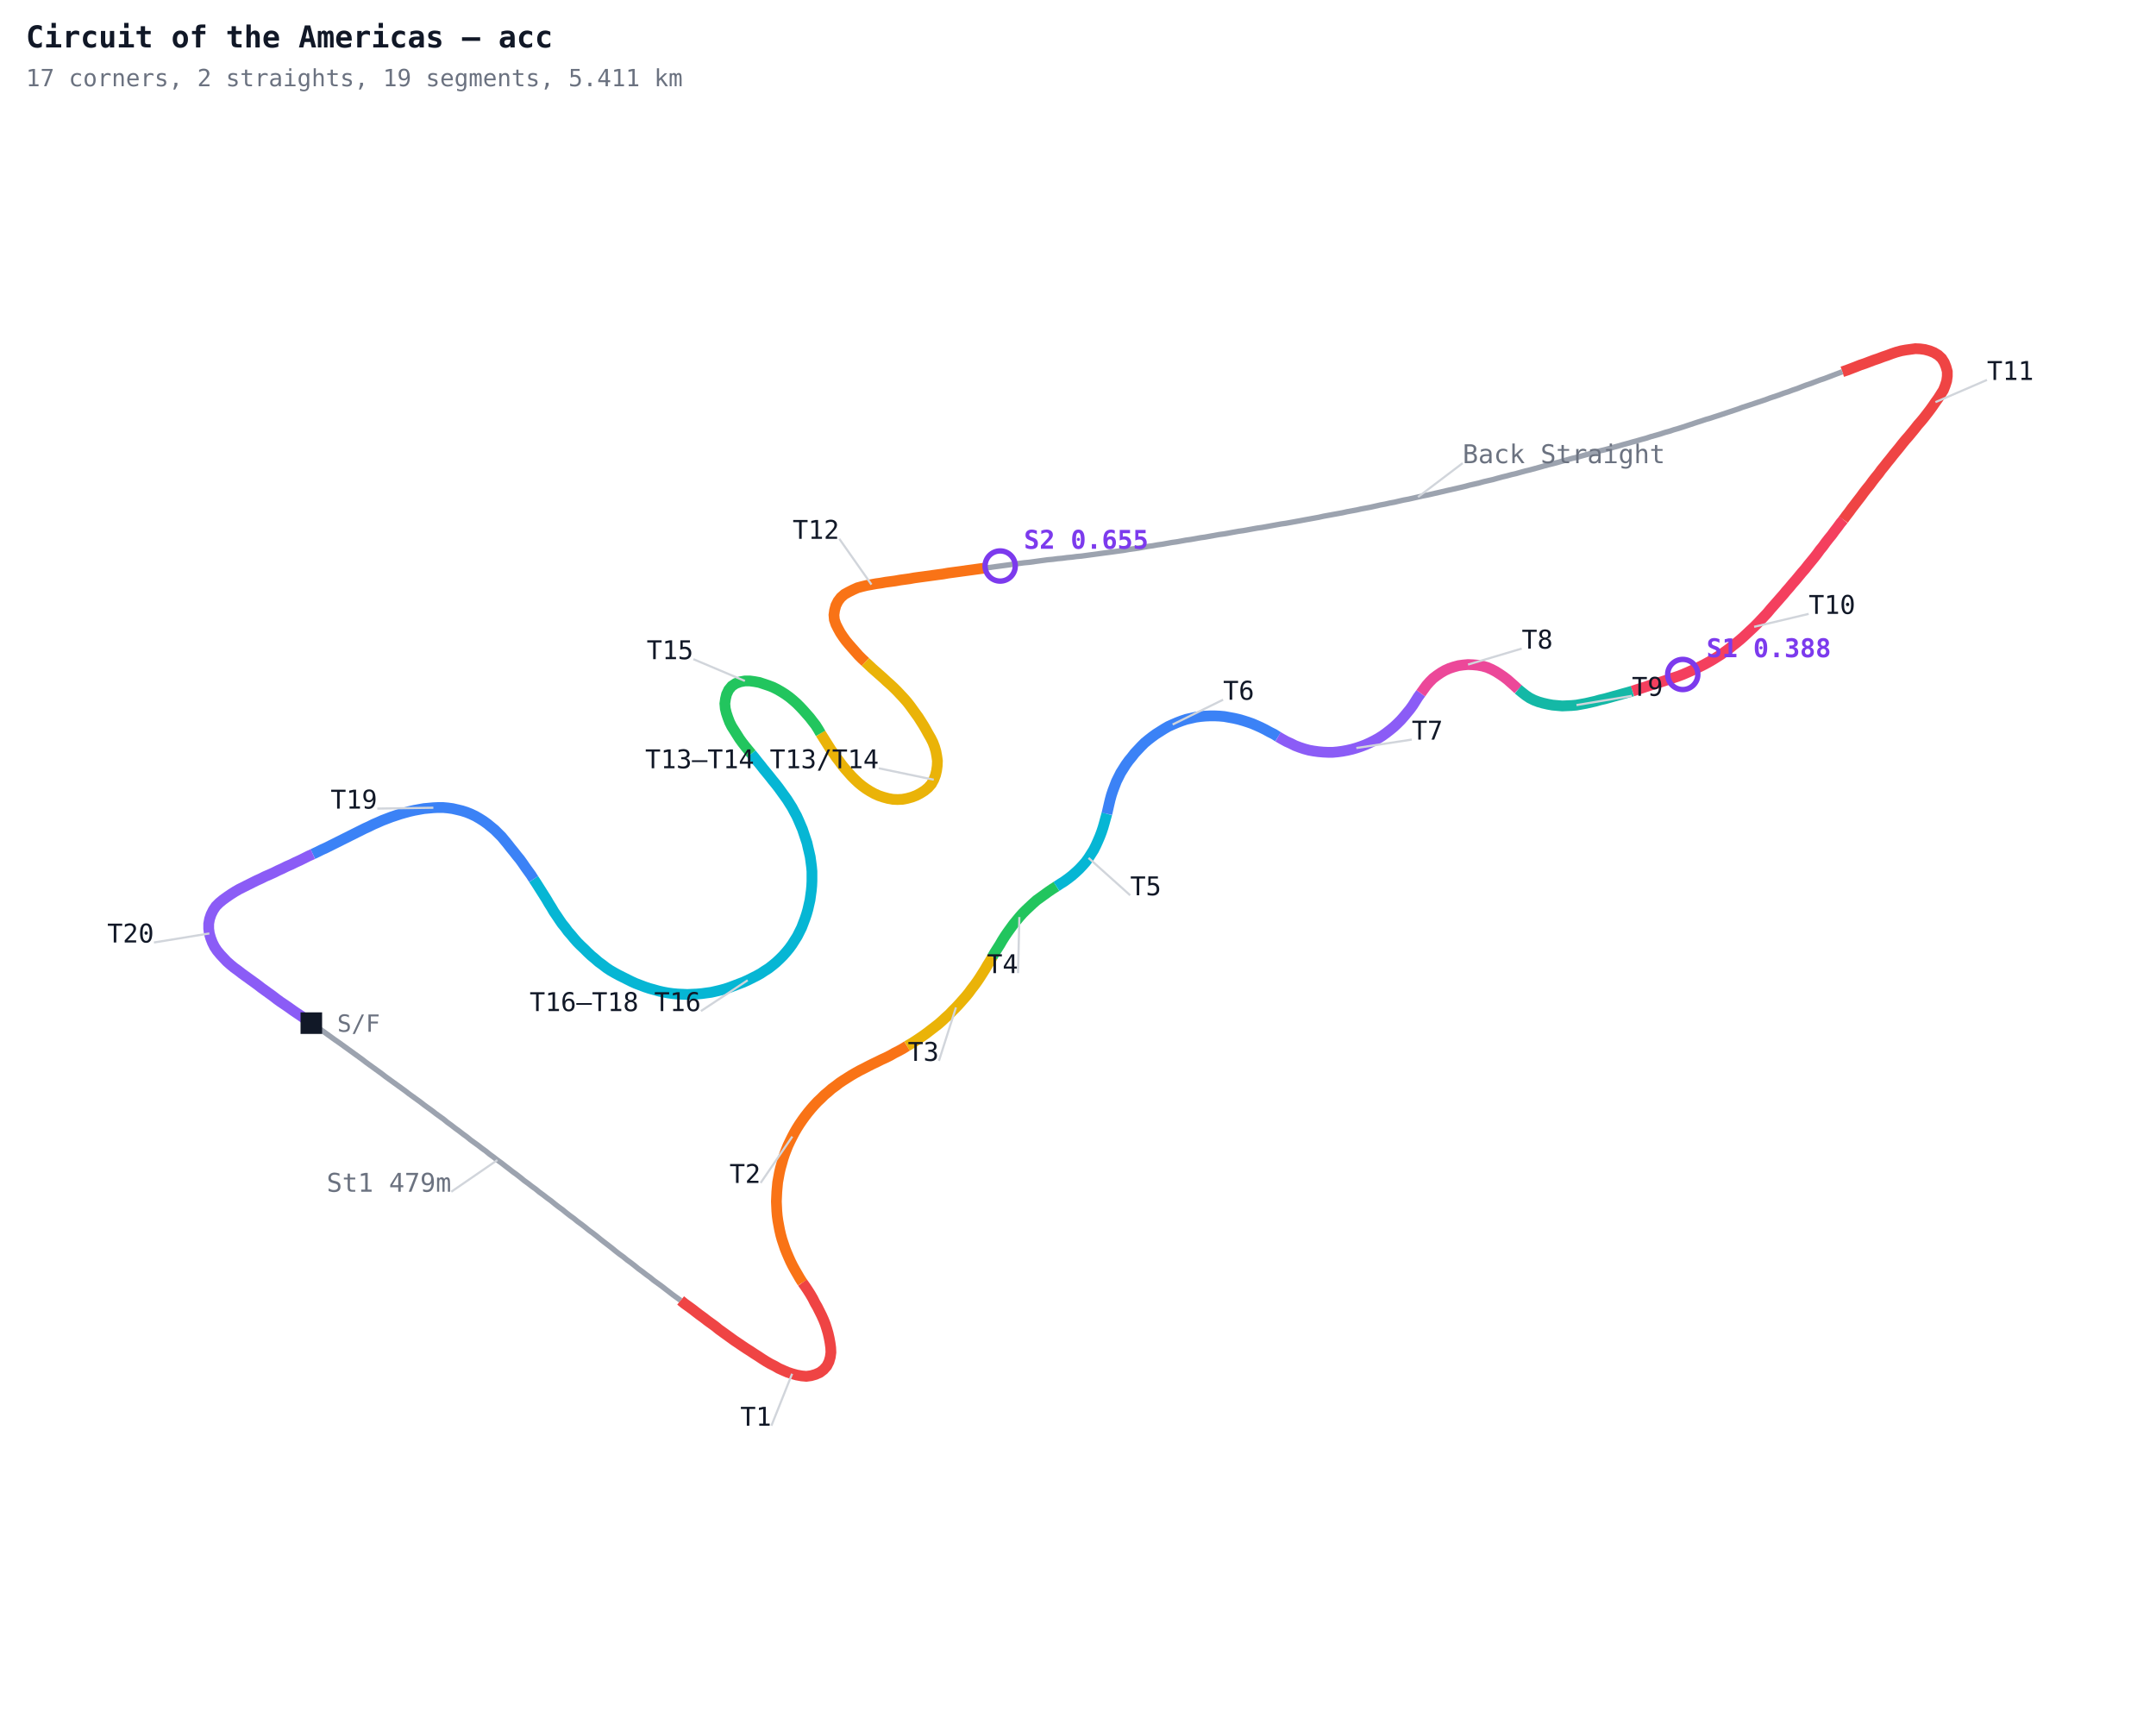
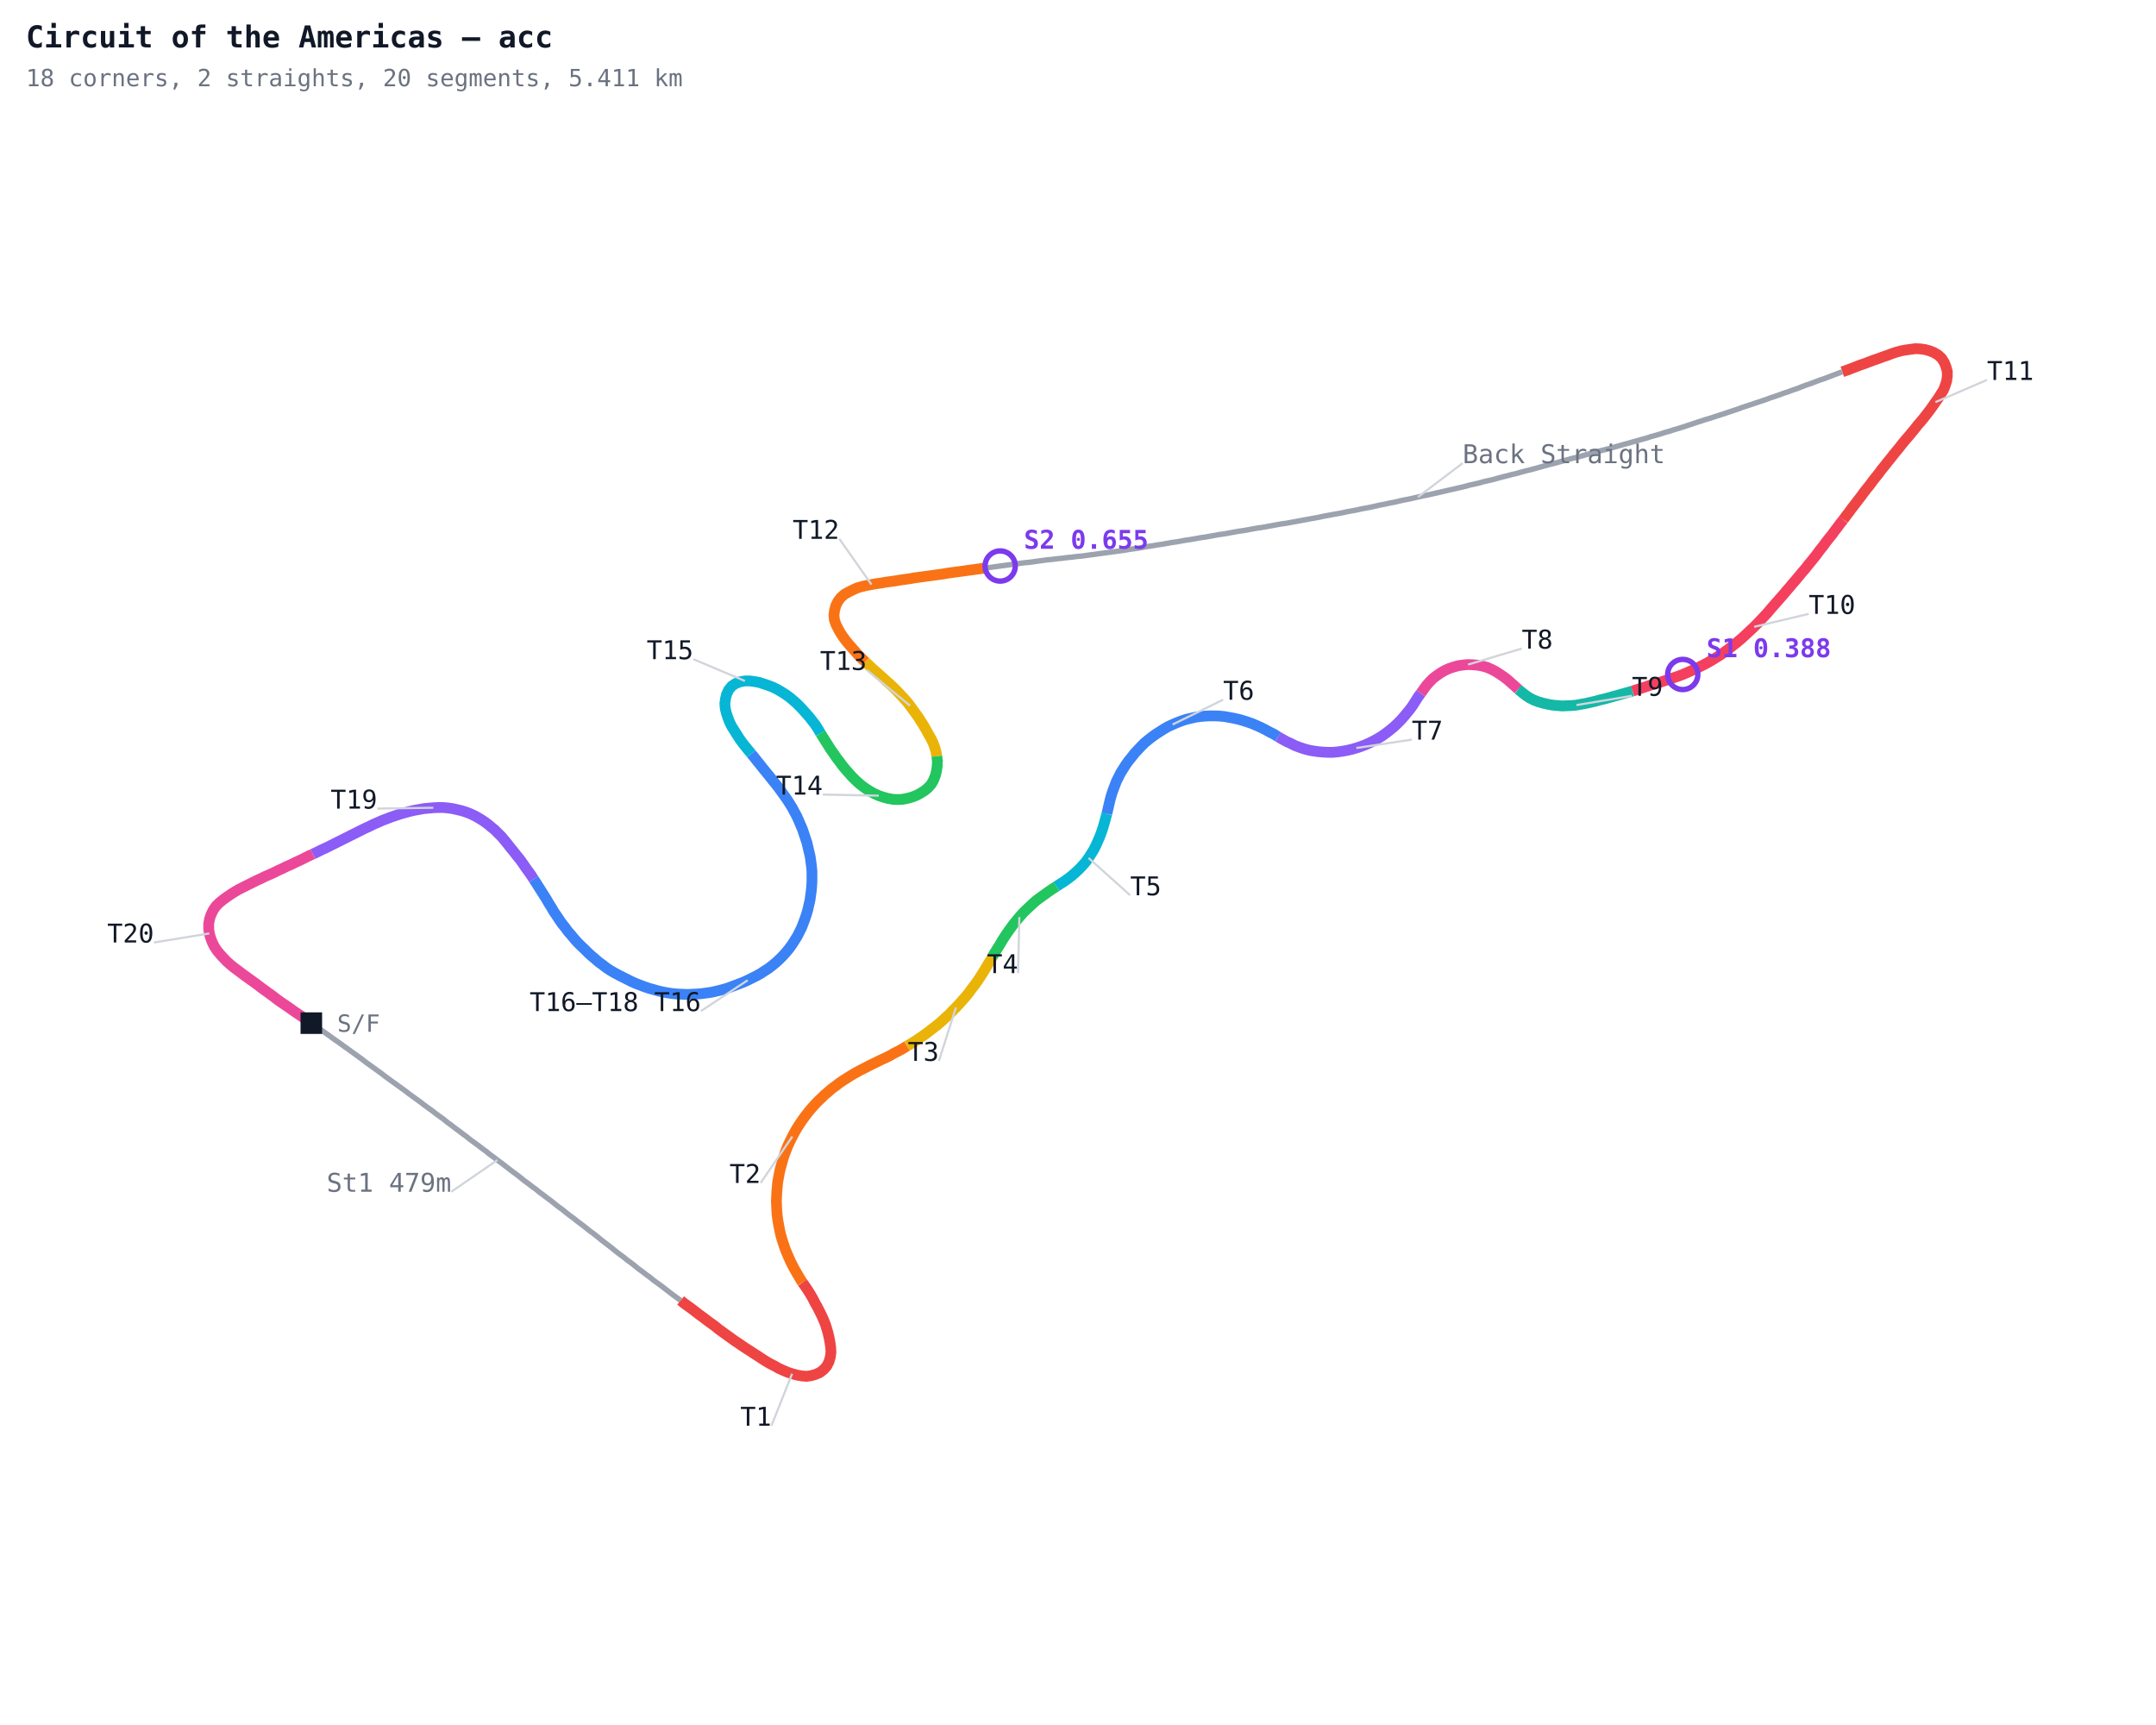
<svg xmlns="http://www.w3.org/2000/svg" width="1000" height="800" viewBox="0 0 1000 800">
  <defs>
    <style>
      .name { font-family: monospace; font-size: 12px; }
      .sector { font-family: monospace; font-size: 12px; fill: #7c3aed; font-weight: bold; }
      .title { font-family: monospace; font-size: 14px; fill: #111827; font-weight: bold; }
      .sub { font-family: monospace; font-size: 11px; fill: #6b7280; }
    </style>
  </defs>
  <rect width="1000" height="800" fill="#ffffff" />
  <polyline fill="none" stroke="#9ca3af" stroke-width="2.5" points="144.4,474.5 146.2,475.8 148.0,477.0 149.9,478.3 151.7,479.6 153.5,480.9 155.3,482.2 157.2,483.5 159.0,484.8 160.8,486.1 162.6,487.4 164.4,488.7 166.2,490.0 168.0,491.3 169.8,492.7 171.6,494.0 173.4,495.3 175.2,496.6 177.0,497.9 178.8,499.3 180.6,500.6 182.4,501.9 184.2,503.2 186.0,504.5 187.8,505.8 189.6,507.2 191.4,508.5 193.2,509.8 195.0,511.1 196.8,512.5 198.6,513.8 200.4,515.1 202.2,516.5 204.0,517.8 205.8,519.1 207.5,520.5 209.3,521.8 211.1,523.2 212.9,524.5 214.7,525.9 216.5,527.2 218.2,528.6 220.0,529.9 221.8,531.2 223.6,532.6 225.4,533.9 227.1,535.3 228.9,536.6 230.7,538.0 232.5,539.3 234.3,540.7 236.0,542.0 237.8,543.4 239.6,544.7 241.4,546.1 243.1,547.5 244.9,548.8 246.7,550.2 248.5,551.5 250.2,552.9 252.0,554.2 253.8,555.6 255.6,556.9 257.3,558.3 259.1,559.7 260.9,561.0 262.6,562.4 264.4,563.8 266.2,565.1 267.9,566.5 269.7,567.8 271.5,569.2 273.2,570.6 275.0,571.9 276.8,573.3 278.5,574.7 280.3,576.1 282.0,577.4 283.8,578.8 285.5,580.2 287.3,581.6 289.1,582.9 290.8,584.3 292.6,585.6 294.4,587.0 296.1,588.4 297.9,589.7 299.7,591.1 301.5,592.4 303.2,593.8 305.0,595.1 306.8,596.4 308.6,597.8 310.3,599.1 312.1,600.5 313.9,601.8 315.7,603.1" />
  <polyline fill="none" stroke="#ef4444" stroke-width="5" points="315.7,603.1 317.4,604.5 319.2,605.8 321.0,607.1 322.8,608.5 324.5,609.8 326.3,611.1 328.1,612.5 329.9,613.8 331.7,615.1 333.4,616.5 335.2,617.8 337.0,619.1 338.8,620.4 340.6,621.7 342.4,622.9 344.3,624.2 346.1,625.4 348.0,626.6 349.8,627.8 351.7,629.0 353.5,630.2 355.4,631.4 357.3,632.5 359.3,633.5 361.2,634.6 363.2,635.5 365.3,636.4 367.4,637.1 369.6,637.7 371.8,638.1 374.0,638.3 376.2,638.0 378.3,637.4 380.3,636.5 382.0,635.2 383.5,633.5 384.5,631.5 385.1,629.4 385.4,627.2 385.3,625.0 385.0,622.8 384.6,620.6 384.1,618.4 383.5,616.3 382.8,614.1 382.0,612.1 381.1,610.1 380.1,608.1 379.1,606.1 378.0,604.2 377.0,602.2 375.9,600.3 374.7,598.4 373.5,596.6 372.2,594.8" />
  <polyline fill="none" stroke="#f97316" stroke-width="5" points="372.2,594.8 371.0,592.9 369.9,591.0 368.8,589.1 367.7,587.1 366.7,585.1 365.8,583.1 364.9,581.0 364.1,579.0 363.4,576.9 362.7,574.8 362.1,572.6 361.6,570.4 361.2,568.3 360.8,566.1 360.5,563.9 360.3,561.6 360.2,559.4 360.1,557.2 360.2,555.0 360.3,552.7 360.5,550.5 360.7,548.3 361.1,546.1 361.5,543.9 362.0,541.7 362.6,539.6 363.2,537.4 363.9,535.3 364.7,533.2 365.5,531.2 366.5,529.1 367.5,527.1 368.5,525.2 369.6,523.3 370.8,521.4 372.1,519.5 373.4,517.7 374.8,515.9 376.2,514.2 377.7,512.5 379.2,510.9 380.8,509.4 382.4,507.8 384.1,506.4 385.8,504.9 387.6,503.6 389.4,502.2 391.2,501.0 393.1,499.8 395.0,498.6 396.9,497.5 398.9,496.4 400.9,495.4 402.8,494.4 404.8,493.4 406.9,492.4 408.9,491.4 410.9,490.5 412.9,489.5 414.8,488.4 416.8,487.4 418.8,486.3 420.7,485.1" />
  <polyline fill="none" stroke="#eab308" stroke-width="5" points="420.7,485.1 422.6,484.0 424.5,482.8 426.3,481.6 428.2,480.3 430.0,479.0 431.8,477.6 433.5,476.3 435.3,474.9 437.0,473.4 438.6,471.9 440.3,470.4 441.8,468.8 443.4,467.2 444.9,465.6 446.4,463.9 447.9,462.2 449.3,460.5 450.6,458.7 452.0,456.9 453.3,455.1 454.5,453.3 455.7,451.4 456.9,449.5 458.0,447.6 459.2,445.7 460.3,443.7" />
  <polyline fill="none" stroke="#22c55e" stroke-width="5" points="460.3,443.7 461.4,441.8 462.6,439.9 463.8,438.0 464.9,436.1 466.1,434.2 467.4,432.3 468.7,430.5 470.0,428.7 471.4,427.0 472.8,425.3 474.3,423.6 475.9,422.0 477.5,420.5 479.1,419.0 480.8,417.5 482.6,416.2 484.4,414.9 486.2,413.6 488.1,412.3 490.0,411.1" />
  <polyline fill="none" stroke="#06b6d4" stroke-width="5" points="490.0,411.1 491.8,409.9 493.7,408.7 495.5,407.4 497.3,406.0 499.0,404.5 500.6,403.0 502.1,401.4 503.6,399.7 504.9,397.9 506.1,396.0 507.3,394.1 508.3,392.1 509.2,390.1 510.1,388.0 510.9,385.9 511.6,383.8 512.2,381.7 512.8,379.5 513.4,377.4" />
  <polyline fill="none" stroke="#3b82f6" stroke-width="5" points="513.4,377.4 513.9,375.2 514.4,373.0 514.9,370.9 515.5,368.7 516.2,366.6 517.0,364.5 517.8,362.4 518.8,360.4 519.8,358.4 521.0,356.5 522.2,354.6 523.5,352.8 524.9,351.1 526.3,349.3 527.8,347.7 529.3,346.1 530.9,344.5 532.6,343.1 534.4,341.7 536.2,340.4 538.1,339.2 540.0,338.0 541.9,336.9 543.9,336.0 546.0,335.1 548.1,334.3 550.2,333.6 552.4,333.1 554.6,332.6 556.8,332.3 559.0,332.1 561.2,332.0 563.5,332.0 565.7,332.1 567.9,332.3 570.1,332.7 572.3,333.1 574.5,333.6 576.6,334.2 578.8,334.9 580.8,335.6 582.9,336.5 584.9,337.4 586.9,338.4 588.9,339.5 590.9,340.5 592.8,341.7" />
  <polyline fill="none" stroke="#8b5cf6" stroke-width="5" points="592.8,341.7 594.7,342.8 596.7,343.9 598.7,344.8 600.7,345.8 602.8,346.6 604.9,347.3 607.1,347.9 609.3,348.3 611.5,348.6 613.7,348.8 615.9,348.9 618.2,348.9 620.4,348.7 622.6,348.4 624.8,348.0 627.0,347.5 629.1,346.9 631.2,346.2 633.3,345.4 635.3,344.5 637.3,343.5 639.3,342.4 641.2,341.2 643.0,339.9 644.8,338.5 646.5,337.1 648.1,335.6 649.7,334.0 651.2,332.3 652.6,330.6 654.0,328.9 655.3,327.1 656.5,325.2 657.7,323.3 659.0,321.5" />
  <polyline fill="none" stroke="#ec4899" stroke-width="5" points="659.0,321.5 660.3,319.7 661.6,317.9 663.1,316.2 664.7,314.6 666.4,313.3 668.3,312.0 670.2,310.9 672.2,310.0 674.3,309.3 676.5,308.7 678.7,308.4 680.9,308.2 683.2,308.3 685.4,308.5 687.6,308.9 689.7,309.5 691.8,310.4 693.7,311.4 695.6,312.6 697.5,313.9 699.2,315.2 700.9,316.7 702.6,318.2 704.2,319.7" />
  <polyline fill="none" stroke="#14b8a6" stroke-width="5" points="704.2,319.7 705.9,321.1 707.7,322.5 709.5,323.7 711.5,324.7 713.6,325.5 715.7,326.1 717.9,326.6 720.1,327.0 722.3,327.2 724.6,327.4 726.8,327.3 729.0,327.2 731.2,327.0 733.4,326.6 735.6,326.2 737.8,325.7 740.0,325.2 742.1,324.6 744.3,324.1 746.5,323.5 748.6,322.9 750.8,322.3 752.9,321.7 755.1,321.1 757.2,320.5" />
  <polyline fill="none" stroke="#f43f5e" stroke-width="5" points="757.2,320.5 759.3,319.8 761.5,319.1 763.6,318.4 765.7,317.7 767.8,317.1 770.0,316.4 772.1,315.7 774.2,315.0 776.3,314.3 778.4,313.6 780.5,312.8 782.6,311.9 784.6,311.0 786.6,310.1 788.6,309.1 790.6,308.1 792.6,307.0 794.5,305.9 796.4,304.7 798.3,303.5 800.1,302.2 801.9,300.9 803.6,299.5 805.4,298.1 807.1,296.7 808.8,295.2 810.4,293.7 812.0,292.2 813.6,290.7 815.2,289.1 816.7,287.5 818.3,285.8 819.8,284.2 821.2,282.5 822.7,280.8 824.2,279.1 825.6,277.5 827.1,275.8 828.5,274.1 830.0,272.4 831.4,270.7 832.9,269.0 834.3,267.3 835.7,265.6 837.2,263.9 838.6,262.1 840.0,260.4 841.4,258.7 842.8,256.9 844.1,255.1 845.5,253.4 846.8,251.6 848.2,249.8 849.6,248.1 850.9,246.3 852.3,244.5 853.6,242.7 855.0,241.0" />
  <polyline fill="none" stroke="#ef4444" stroke-width="5" points="855.0,241.0 856.3,239.2 857.7,237.4 859.0,235.6 860.4,233.8 861.7,232.1 863.1,230.3 864.4,228.5 865.8,226.7 867.2,225.0 868.5,223.2 869.9,221.4 871.3,219.7 872.6,217.9 874.0,216.2 875.4,214.4 876.8,212.7 878.2,210.9 879.6,209.2 881.0,207.5 882.4,205.7 883.8,204.0 885.3,202.3 886.7,200.6 888.1,198.9 889.5,197.1 891.0,195.4 892.4,193.7 893.8,191.9 895.1,190.2 896.4,188.4 897.7,186.5 899.0,184.7 900.2,182.8 901.4,180.9 902.2,178.9 902.9,176.7 903.2,174.5 903.2,172.3 902.6,170.1 901.8,168.1 900.6,166.2 899.0,164.7 897.0,163.5 895.0,162.7 892.8,162.1 890.6,161.8 888.4,161.7 886.2,162.0 884.0,162.3 881.8,162.7 879.6,163.3 877.5,164.0 875.4,164.8 873.3,165.5 871.2,166.3 869.1,167.0 867.0,167.8 864.9,168.6 862.8,169.3 860.8,170.1 858.7,170.9 856.6,171.7 854.5,172.4" />
  <polyline fill="none" stroke="#9ca3af" stroke-width="2.5" points="854.5,172.4 852.4,173.2 850.3,174.0 848.2,174.8 846.1,175.6 844.0,176.3 841.9,177.1 839.8,177.9 837.7,178.6 835.6,179.4 833.6,180.2 831.5,180.9 829.4,181.7 827.2,182.4 825.1,183.2 823.0,183.9 820.9,184.6 818.8,185.4 816.7,186.1 814.6,186.8 812.5,187.5 810.4,188.2 808.2,188.9 806.1,189.7 804.0,190.4 801.9,191.1 799.8,191.8 797.7,192.5 795.5,193.2 793.4,193.9 791.3,194.5 789.2,195.2 787.0,195.9 784.9,196.6 782.8,197.3 780.7,198.0 778.5,198.7 776.4,199.3 774.3,200.0 772.1,200.6 770.0,201.3 767.9,201.9 765.7,202.5 763.6,203.2 761.4,203.8 759.3,204.4 757.1,205.0 755.0,205.6 752.8,206.2 750.7,206.8 748.5,207.4 746.4,208.0 744.2,208.6 742.1,209.1 739.9,209.7 737.8,210.3 735.6,210.9 733.5,211.5 731.3,212.1 729.1,212.6 727.0,213.2 724.8,213.8 722.7,214.4 720.5,215.0 718.4,215.5 716.2,216.1 714.1,216.7 711.9,217.3 709.7,217.9 707.6,218.4 705.4,219.0 703.3,219.6 701.1,220.1 698.9,220.7 696.8,221.2 694.6,221.8 692.5,222.4 690.3,222.9 688.1,223.4 686.0,224.0 683.8,224.5 681.6,225.0 679.4,225.6 677.3,226.1 675.1,226.6 672.9,227.1 670.7,227.6 668.6,228.1 666.4,228.6 664.2,229.1 662.0,229.6 659.9,230.0 657.7,230.5 655.5,231.0 653.3,231.5 651.1,231.9 648.9,232.4 646.8,232.9 644.6,233.3 642.4,233.8 640.2,234.2 638.0,234.7 635.8,235.2 633.7,235.6 631.5,236.0 629.3,236.5 627.1,236.9 624.9,237.3 622.7,237.8 620.5,238.2 618.3,238.6 616.1,239.0 613.9,239.4 611.7,239.9 609.5,240.3 607.3,240.7 605.1,241.1 603.0,241.5 600.8,241.9 598.6,242.3 596.4,242.7 594.2,243.0 592.0,243.4 589.8,243.8 587.6,244.2 585.4,244.6 583.2,244.9 581.0,245.3 578.8,245.7 576.6,246.1 574.4,246.4 572.2,246.8 570.0,247.2 567.8,247.6 565.5,247.9 563.3,248.3 561.1,248.7 558.9,249.1 556.7,249.4 554.5,249.8 552.3,250.2 550.1,250.5 547.9,250.9 545.7,251.3 543.5,251.6 541.3,252.0 539.1,252.4 536.9,252.7 534.7,253.1 532.5,253.4 530.3,253.8 528.1,254.2 525.9,254.5 523.7,254.8 521.5,255.2 519.3,255.5 517.1,255.8 514.9,256.1 512.6,256.4 510.4,256.7 508.2,257.0 506.0,257.3 503.8,257.6 501.6,257.9 499.3,258.1 497.1,258.4 494.9,258.6 492.7,258.9 490.5,259.1 488.3,259.4 486.0,259.6 483.8,259.9 481.6,260.2 479.4,260.5 477.2,260.8 475.0,261.0 472.7,261.3 470.5,261.6 468.3,261.9 466.1,262.2 463.9,262.5 461.7,262.8 459.5,263.1 457.3,263.4" />
  <polyline fill="none" stroke="#f97316" stroke-width="5" points="457.3,263.4 455.0,263.7 452.8,264.0 450.6,264.3 448.4,264.6 446.2,264.9 444.0,265.2 441.8,265.5 439.6,265.8 437.4,266.2 435.1,266.5 432.9,266.8 430.7,267.1 428.5,267.4 426.3,267.7 424.1,268.0 421.9,268.4 419.7,268.7 417.5,269.0 415.3,269.4 413.1,269.7 410.8,270.0 408.6,270.4 406.4,270.7 404.2,271.1 402.0,271.5 399.9,272.0 397.7,272.6 395.7,273.5 393.7,274.5 391.7,275.6 390.0,277.1 388.7,278.8 387.7,280.8 387.1,283.0 386.8,285.2 387.0,287.4 387.7,289.5 388.7,291.5 389.8,293.5 391.0,295.3 392.3,297.1 393.8,298.9 395.2,300.5 396.7,302.2 398.2,303.9 399.8,305.5 401.4,307.0" />
-   <polyline fill="none" stroke="#eab308" stroke-width="5" points="401.4,307.0 403.0,308.5 404.6,310.0 406.3,311.5 408.0,313.0 409.7,314.5 411.3,316.0 413.0,317.5 414.6,319.0 416.2,320.6 417.7,322.2 419.2,323.8 420.7,325.5 422.1,327.3 423.4,329.1 424.7,330.9 426.0,332.7 427.2,334.6 428.4,336.5 429.5,338.4 430.6,340.4 431.7,342.3 432.7,344.3 433.5,346.4 434.1,348.5 434.5,350.7 434.8,352.9 434.7,355.2 434.4,357.4 433.9,359.5 433.1,361.6 432.0,363.6 430.5,365.3 428.8,366.7 426.9,367.9 425.0,368.9 422.9,369.7 420.7,370.3 418.5,370.7 416.3,370.8 414.1,370.7 411.9,370.3 409.7,369.7 407.6,369.0 405.6,368.1 403.6,367.0 401.7,365.8 399.9,364.5 398.2,363.1 396.6,361.6 395.0,360.0 393.5,358.3 392.0,356.6 390.6,354.9 389.3,353.1 387.9,351.3 386.7,349.5 385.4,347.7 384.2,345.8 383.0,343.9 381.8,342.0 380.6,340.1" />
-   <polyline fill="none" stroke="#22c55e" stroke-width="5" points="380.6,340.1 379.5,338.2 378.3,336.3 376.9,334.5 375.6,332.8 374.1,331.1 372.6,329.4 371.1,327.8 369.5,326.2 367.8,324.7 366.1,323.3 364.3,322.0 362.4,320.8 360.5,319.7 358.5,318.7 356.4,317.9 354.3,317.2 352.2,316.5 350.0,316.1 347.8,315.8 345.5,315.8 343.3,316.2 341.2,317.0 339.4,318.2 338.0,319.9 337.0,322.0 336.5,324.1 336.2,326.3 336.4,328.6 336.9,330.7 337.6,332.8 338.4,334.9 339.4,336.9 340.6,338.8 341.8,340.7 343.0,342.6 344.3,344.4 345.7,346.2 347.1,347.9 348.5,349.6" />
-   <polyline fill="none" stroke="#06b6d4" stroke-width="5" points="348.5,349.6 349.9,351.3 351.3,353.1 352.7,354.8 354.1,356.6 355.5,358.3 356.9,360.0 358.3,361.8 359.7,363.5 361.1,365.3 362.4,367.1 363.7,368.9 365.0,370.7 366.2,372.6 367.4,374.5 368.4,376.4 369.5,378.4 370.4,380.4 371.3,382.5 372.2,384.6 372.9,386.7 373.6,388.8 374.3,390.9 374.8,393.1 375.3,395.2 375.8,397.4 376.1,399.6 376.4,401.9 376.6,404.1 376.6,406.3 376.6,408.6 376.5,410.8 376.3,413.0 376.0,415.2 375.7,417.4 375.2,419.6 374.7,421.8 374.1,423.9 373.4,426.0 372.6,428.1 371.8,430.2 370.8,432.2 369.8,434.2 368.6,436.1 367.4,438.0 366.1,439.8 364.7,441.5 363.2,443.2 361.6,444.8 360.0,446.3 358.3,447.7 356.5,449.1 354.6,450.3 352.8,451.5 350.8,452.6 348.8,453.6 346.8,454.6 344.8,455.5 342.7,456.3 340.6,457.1 338.5,457.9 336.4,458.6 334.2,459.2 332.1,459.7 329.9,460.2 327.7,460.5 325.5,460.8 323.2,461.0 321.0,461.1 318.8,461.2 316.6,461.1 314.3,461.0 312.1,460.8 309.9,460.5 307.7,460.1 305.5,459.6 303.4,459.0 301.2,458.4 299.1,457.7 297.0,456.9 294.9,456.1 292.9,455.2 290.9,454.2 288.9,453.2 286.9,452.2 284.9,451.1 283.0,450.0 281.2,448.8 279.4,447.4 277.6,446.1 275.9,444.6 274.2,443.2 272.6,441.7 271.0,440.1 269.4,438.6 267.8,437.0 266.3,435.3 264.9,433.6 263.4,431.9 262.1,430.1 260.7,428.4 259.4,426.5 258.2,424.7 256.9,422.8 255.8,420.9 254.6,419.0 253.5,417.1 252.3,415.2 251.1,413.3 249.9,411.4 248.7,409.5 247.5,407.7" />
-   <polyline fill="none" stroke="#3b82f6" stroke-width="5" points="247.5,407.7 246.3,405.8 245.0,404.0 243.7,402.2 242.4,400.3 241.1,398.5 239.7,396.8 238.3,395.0 236.9,393.3 235.5,391.5 234.1,389.8 232.7,388.1 231.1,386.5 229.5,384.9 227.8,383.5 226.1,382.1 224.3,380.8 222.4,379.6 220.5,378.5 218.4,377.5 216.4,376.7 214.2,376.0 212.1,375.5 209.9,375.0 207.7,374.7 205.5,374.5 203.2,374.5 201.0,374.6 198.8,374.8 196.6,375.0 194.4,375.4 192.2,375.8 190.0,376.3 187.8,376.9 185.7,377.5 183.6,378.2 181.5,378.9 179.4,379.7 177.3,380.5 175.3,381.4 173.2,382.3 171.2,383.3 169.2,384.2 167.2,385.2 165.2,386.2 163.2,387.2 161.2,388.2 159.2,389.2 157.2,390.2 155.2,391.2 153.2,392.2 151.2,393.2 149.2,394.1 147.2,395.1 145.1,396.1" />
-   <polyline fill="none" stroke="#8b5cf6" stroke-width="5" points="145.1,396.1 143.1,397.0 141.1,398.0 139.1,399.0 137.1,399.9 135.1,400.9 133.0,401.8 131.0,402.8 129.0,403.7 127.0,404.7 125.0,405.6 122.9,406.5 120.9,407.5 118.9,408.4 116.9,409.4 114.9,410.4 112.9,411.4 110.9,412.4 109.0,413.5 107.1,414.7 105.2,416.0 103.4,417.3 101.7,418.7 100.1,420.3 98.9,422.1 97.9,424.1 97.2,426.2 96.8,428.4 96.8,430.7 97.1,432.9 97.7,435.0 98.5,437.1 99.5,439.1 100.7,440.9 102.2,442.7 103.7,444.3 105.2,445.9 106.9,447.4 108.6,448.8 110.4,450.1 112.2,451.5 114.0,452.8 115.8,454.1 117.6,455.4 119.4,456.7 121.2,458.1 123.0,459.4 124.8,460.7 126.6,462.0 128.4,463.4 130.2,464.7 132.0,465.9 133.9,467.2 135.7,468.5 137.6,469.8 139.4,471.0 141.2,472.3 143.1,473.6" />
+   <polyline fill="none" stroke="#eab308" stroke-width="5" points="401.4,307.0 403.0,308.5 404.6,310.0 406.3,311.5 408.0,313.0 409.7,314.5 411.3,316.0 413.0,317.5 414.6,319.0 416.2,320.6 417.7,322.2 419.2,323.8 420.7,325.5 422.1,327.3 423.4,329.1 424.7,330.9 426.0,332.7 427.2,334.6 428.4,336.5 429.5,338.4 430.6,340.4 431.7,342.3 432.7,344.3 433.5,346.4 434.1,348.5 434.5,350.7" />
+   <polyline fill="none" stroke="#22c55e" stroke-width="5" points="434.5,350.7 434.8,352.9 434.7,355.2 434.4,357.4 433.9,359.5 433.1,361.6 432.0,363.6 430.5,365.3 428.8,366.7 426.9,367.9 425.0,368.9 422.9,369.7 420.7,370.3 418.5,370.7 416.3,370.8 414.1,370.7 411.9,370.3 409.7,369.7 407.6,369.0 405.6,368.1 403.6,367.0 401.7,365.8 399.9,364.5 398.2,363.1 396.6,361.6 395.0,360.0 393.5,358.3 392.0,356.6 390.6,354.9 389.3,353.1 387.9,351.3 386.7,349.5 385.4,347.7 384.2,345.8 383.0,343.9 381.8,342.0 380.6,340.1" />
+   <polyline fill="none" stroke="#06b6d4" stroke-width="5" points="380.6,340.1 379.5,338.2 378.3,336.3 376.9,334.5 375.6,332.8 374.1,331.1 372.6,329.4 371.1,327.8 369.5,326.2 367.8,324.7 366.1,323.3 364.3,322.0 362.4,320.8 360.5,319.7 358.5,318.7 356.4,317.9 354.3,317.2 352.2,316.5 350.0,316.1 347.8,315.8 345.5,315.8 343.3,316.2 341.2,317.0 339.4,318.2 338.0,319.9 337.0,322.0 336.5,324.1 336.2,326.3 336.4,328.6 336.9,330.7 337.6,332.8 338.4,334.9 339.4,336.9 340.6,338.8 341.8,340.7 343.0,342.6 344.3,344.4 345.7,346.2 347.1,347.9 348.5,349.6" />
+   <polyline fill="none" stroke="#3b82f6" stroke-width="5" points="348.5,349.6 349.9,351.3 351.3,353.1 352.7,354.8 354.1,356.6 355.5,358.3 356.9,360.0 358.3,361.8 359.7,363.5 361.1,365.3 362.4,367.1 363.7,368.9 365.0,370.7 366.2,372.6 367.4,374.5 368.4,376.4 369.5,378.4 370.4,380.4 371.3,382.5 372.2,384.6 372.9,386.7 373.6,388.8 374.3,390.9 374.8,393.1 375.3,395.2 375.8,397.4 376.1,399.6 376.4,401.9 376.6,404.1 376.6,406.3 376.6,408.6 376.5,410.8 376.3,413.0 376.0,415.2 375.7,417.4 375.2,419.6 374.7,421.8 374.1,423.9 373.4,426.0 372.6,428.1 371.8,430.2 370.8,432.2 369.8,434.2 368.6,436.1 367.4,438.0 366.1,439.8 364.7,441.5 363.2,443.2 361.6,444.8 360.0,446.3 358.3,447.7 356.5,449.1 354.6,450.3 352.8,451.5 350.8,452.6 348.8,453.6 346.8,454.6 344.8,455.5 342.7,456.3 340.6,457.1 338.5,457.9 336.4,458.6 334.2,459.2 332.1,459.7 329.9,460.2 327.7,460.5 325.5,460.8 323.2,461.0 321.0,461.1 318.8,461.2 316.6,461.1 314.3,461.0 312.1,460.8 309.9,460.5 307.7,460.1 305.5,459.6 303.4,459.0 301.2,458.4 299.1,457.7 297.0,456.9 294.9,456.1 292.9,455.2 290.9,454.2 288.9,453.2 286.9,452.2 284.9,451.1 283.0,450.0 281.2,448.8 279.4,447.4 277.6,446.1 275.9,444.6 274.2,443.2 272.6,441.7 271.0,440.1 269.4,438.6 267.8,437.0 266.3,435.3 264.9,433.6 263.4,431.9 262.1,430.1 260.7,428.4 259.4,426.5 258.2,424.7 256.9,422.8 255.8,420.9 254.6,419.0 253.5,417.1 252.3,415.2 251.1,413.3 249.9,411.4 248.7,409.5 247.5,407.7" />
+   <polyline fill="none" stroke="#8b5cf6" stroke-width="5" points="247.5,407.7 246.3,405.8 245.0,404.0 243.7,402.2 242.4,400.3 241.1,398.5 239.7,396.8 238.3,395.0 236.9,393.3 235.5,391.5 234.1,389.8 232.7,388.1 231.1,386.5 229.5,384.9 227.8,383.5 226.1,382.1 224.3,380.8 222.4,379.6 220.5,378.5 218.4,377.5 216.4,376.7 214.2,376.0 212.1,375.5 209.9,375.0 207.7,374.7 205.5,374.5 203.2,374.5 201.0,374.6 198.8,374.8 196.6,375.0 194.4,375.4 192.2,375.8 190.0,376.3 187.8,376.9 185.7,377.5 183.6,378.2 181.5,378.9 179.4,379.7 177.3,380.5 175.3,381.4 173.2,382.3 171.2,383.3 169.2,384.2 167.2,385.2 165.2,386.2 163.2,387.2 161.2,388.2 159.2,389.2 157.2,390.2 155.2,391.2 153.2,392.2 151.2,393.2 149.2,394.1 147.2,395.1 145.1,396.1" />
+   <polyline fill="none" stroke="#ec4899" stroke-width="5" points="145.1,396.1 143.1,397.0 141.1,398.0 139.1,399.0 137.1,399.9 135.1,400.9 133.0,401.8 131.0,402.8 129.0,403.7 127.0,404.7 125.0,405.6 122.9,406.5 120.9,407.5 118.9,408.4 116.9,409.4 114.9,410.4 112.9,411.4 110.9,412.4 109.0,413.5 107.1,414.7 105.2,416.0 103.4,417.3 101.7,418.7 100.1,420.3 98.9,422.1 97.9,424.1 97.2,426.2 96.8,428.4 96.8,430.7 97.1,432.9 97.7,435.0 98.5,437.1 99.5,439.1 100.7,440.9 102.2,442.7 103.7,444.3 105.2,445.9 106.9,447.4 108.6,448.8 110.4,450.1 112.2,451.5 114.0,452.8 115.8,454.1 117.6,455.4 119.4,456.7 121.2,458.1 123.0,459.4 124.8,460.7 126.6,462.0 128.4,463.4 130.2,464.7 132.0,465.9 133.9,467.2 135.7,468.5 137.6,469.8 139.4,471.0 141.2,472.3 143.1,473.6" />
  <line x1="230.7" y1="538.0" x2="209.3" y2="552.7" stroke="#d1d5db" stroke-width="1" />
  <text x="209.3" y="552.7" text-anchor="end" class="name" fill="#6b7280">St1 479m</text>
  <line x1="367.4" y1="637.1" x2="357.8" y2="661.2" stroke="#d1d5db" stroke-width="1" />
  <text x="357.8" y="661.2" text-anchor="end" class="name" fill="#111827">T1</text>
  <line x1="367.5" y1="527.1" x2="352.8" y2="548.6" stroke="#d1d5db" stroke-width="1" />
  <text x="352.8" y="548.6" text-anchor="end" class="name" fill="#111827">T2</text>
  <line x1="443.4" y1="467.2" x2="435.5" y2="492.0" stroke="#d1d5db" stroke-width="1" />
  <text x="435.5" y="492.0" text-anchor="end" class="name" fill="#111827">T3</text>
  <line x1="472.8" y1="425.3" x2="472.2" y2="451.3" stroke="#d1d5db" stroke-width="1" />
  <text x="472.2" y="451.3" text-anchor="end" class="name" fill="#111827">T4</text>
  <line x1="504.9" y1="397.9" x2="524.2" y2="415.2" stroke="#d1d5db" stroke-width="1" />
  <text x="524.2" y="415.2" text-anchor="start" class="name" fill="#111827">T5</text>
  <line x1="543.9" y1="336.0" x2="567.3" y2="324.5" stroke="#d1d5db" stroke-width="1" />
  <text x="567.3" y="324.5" text-anchor="start" class="name" fill="#111827">T6</text>
  <line x1="629.1" y1="346.9" x2="654.8" y2="343.0" stroke="#d1d5db" stroke-width="1" />
  <text x="654.8" y="343.0" text-anchor="start" class="name" fill="#111827">T7</text>
  <line x1="680.9" y1="308.2" x2="705.8" y2="300.8" stroke="#d1d5db" stroke-width="1" />
  <text x="705.8" y="300.8" text-anchor="start" class="name" fill="#111827">T8</text>
  <line x1="731.2" y1="327.0" x2="756.9" y2="322.7" stroke="#d1d5db" stroke-width="1" />
  <text x="756.9" y="322.7" text-anchor="start" class="name" fill="#111827">T9</text>
  <line x1="813.6" y1="290.7" x2="838.9" y2="284.7" stroke="#d1d5db" stroke-width="1" />
  <text x="838.9" y="284.7" text-anchor="start" class="name" fill="#111827">T10</text>
  <line x1="897.7" y1="186.5" x2="921.6" y2="176.2" stroke="#d1d5db" stroke-width="1" />
  <text x="921.6" y="176.2" text-anchor="start" class="name" fill="#111827">T11</text>
  <line x1="657.7" y1="230.5" x2="678.4" y2="214.8" stroke="#d1d5db" stroke-width="1" />
  <text x="678.4" y="214.8" text-anchor="start" class="name" fill="#6b7280">Back Straight</text>
  <line x1="404.2" y1="271.1" x2="389.3" y2="249.9" stroke="#d1d5db" stroke-width="1" />
  <text x="389.3" y="249.9" text-anchor="end" class="name" fill="#111827">T12</text>
-   <line x1="433.1" y1="361.6" x2="407.6" y2="356.3" stroke="#d1d5db" stroke-width="1" />
-   <text x="407.6" y="356.3" text-anchor="end" class="name" fill="#111827">T13–T14 T13/T14</text>
+   <line x1="422.1" y1="327.3" x2="402.0" y2="310.7" stroke="#d1d5db" stroke-width="1" />
+   <text x="402.0" y="310.7" text-anchor="end" class="name" fill="#111827">T13</text>
+   <line x1="407.6" y1="369.0" x2="381.6" y2="368.5" stroke="#d1d5db" stroke-width="1" />
+   <text x="381.6" y="368.5" text-anchor="end" class="name" fill="#111827">T14</text>
  <line x1="345.5" y1="315.8" x2="321.6" y2="305.7" stroke="#d1d5db" stroke-width="1" />
  <text x="321.6" y="305.7" text-anchor="end" class="name" fill="#111827">T15</text>
  <line x1="346.8" y1="454.6" x2="325.1" y2="468.9" stroke="#d1d5db" stroke-width="1" />
  <text x="325.1" y="468.9" text-anchor="end" class="name" fill="#111827">T16–T18 T16</text>
  <line x1="201.0" y1="374.6" x2="175.0" y2="375.0" stroke="#d1d5db" stroke-width="1" />
  <text x="175.0" y="375.0" text-anchor="end" class="name" fill="#111827">T19</text>
  <line x1="97.1" y1="432.9" x2="71.4" y2="437.1" stroke="#d1d5db" stroke-width="1" />
  <text x="71.4" y="437.1" text-anchor="end" class="name" fill="#111827">T20</text>
  <circle cx="780.5" cy="312.8" r="7" fill="none" stroke="#7c3aed" stroke-width="2.5" />
  <text x="791.5" y="304.8" class="sector">S1 0.388</text>
  <circle cx="463.9" cy="262.5" r="7" fill="none" stroke="#7c3aed" stroke-width="2.5" />
  <text x="474.9" y="254.5" class="sector">S2 0.655</text>
  <rect x="139.4" y="469.5" width="10" height="10" fill="#111827" />
  <text x="156.4" y="478.5" class="sub">S/F</text>
  <text class="title" x="12" y="22">Circuit of the Americas — acc</text>
-   <text class="sub" x="12" y="40">17 corners, 2 straights, 19 segments, 5.411 km</text>
+   <text class="sub" x="12" y="40">18 corners, 2 straights, 20 segments, 5.411 km</text>
</svg>
